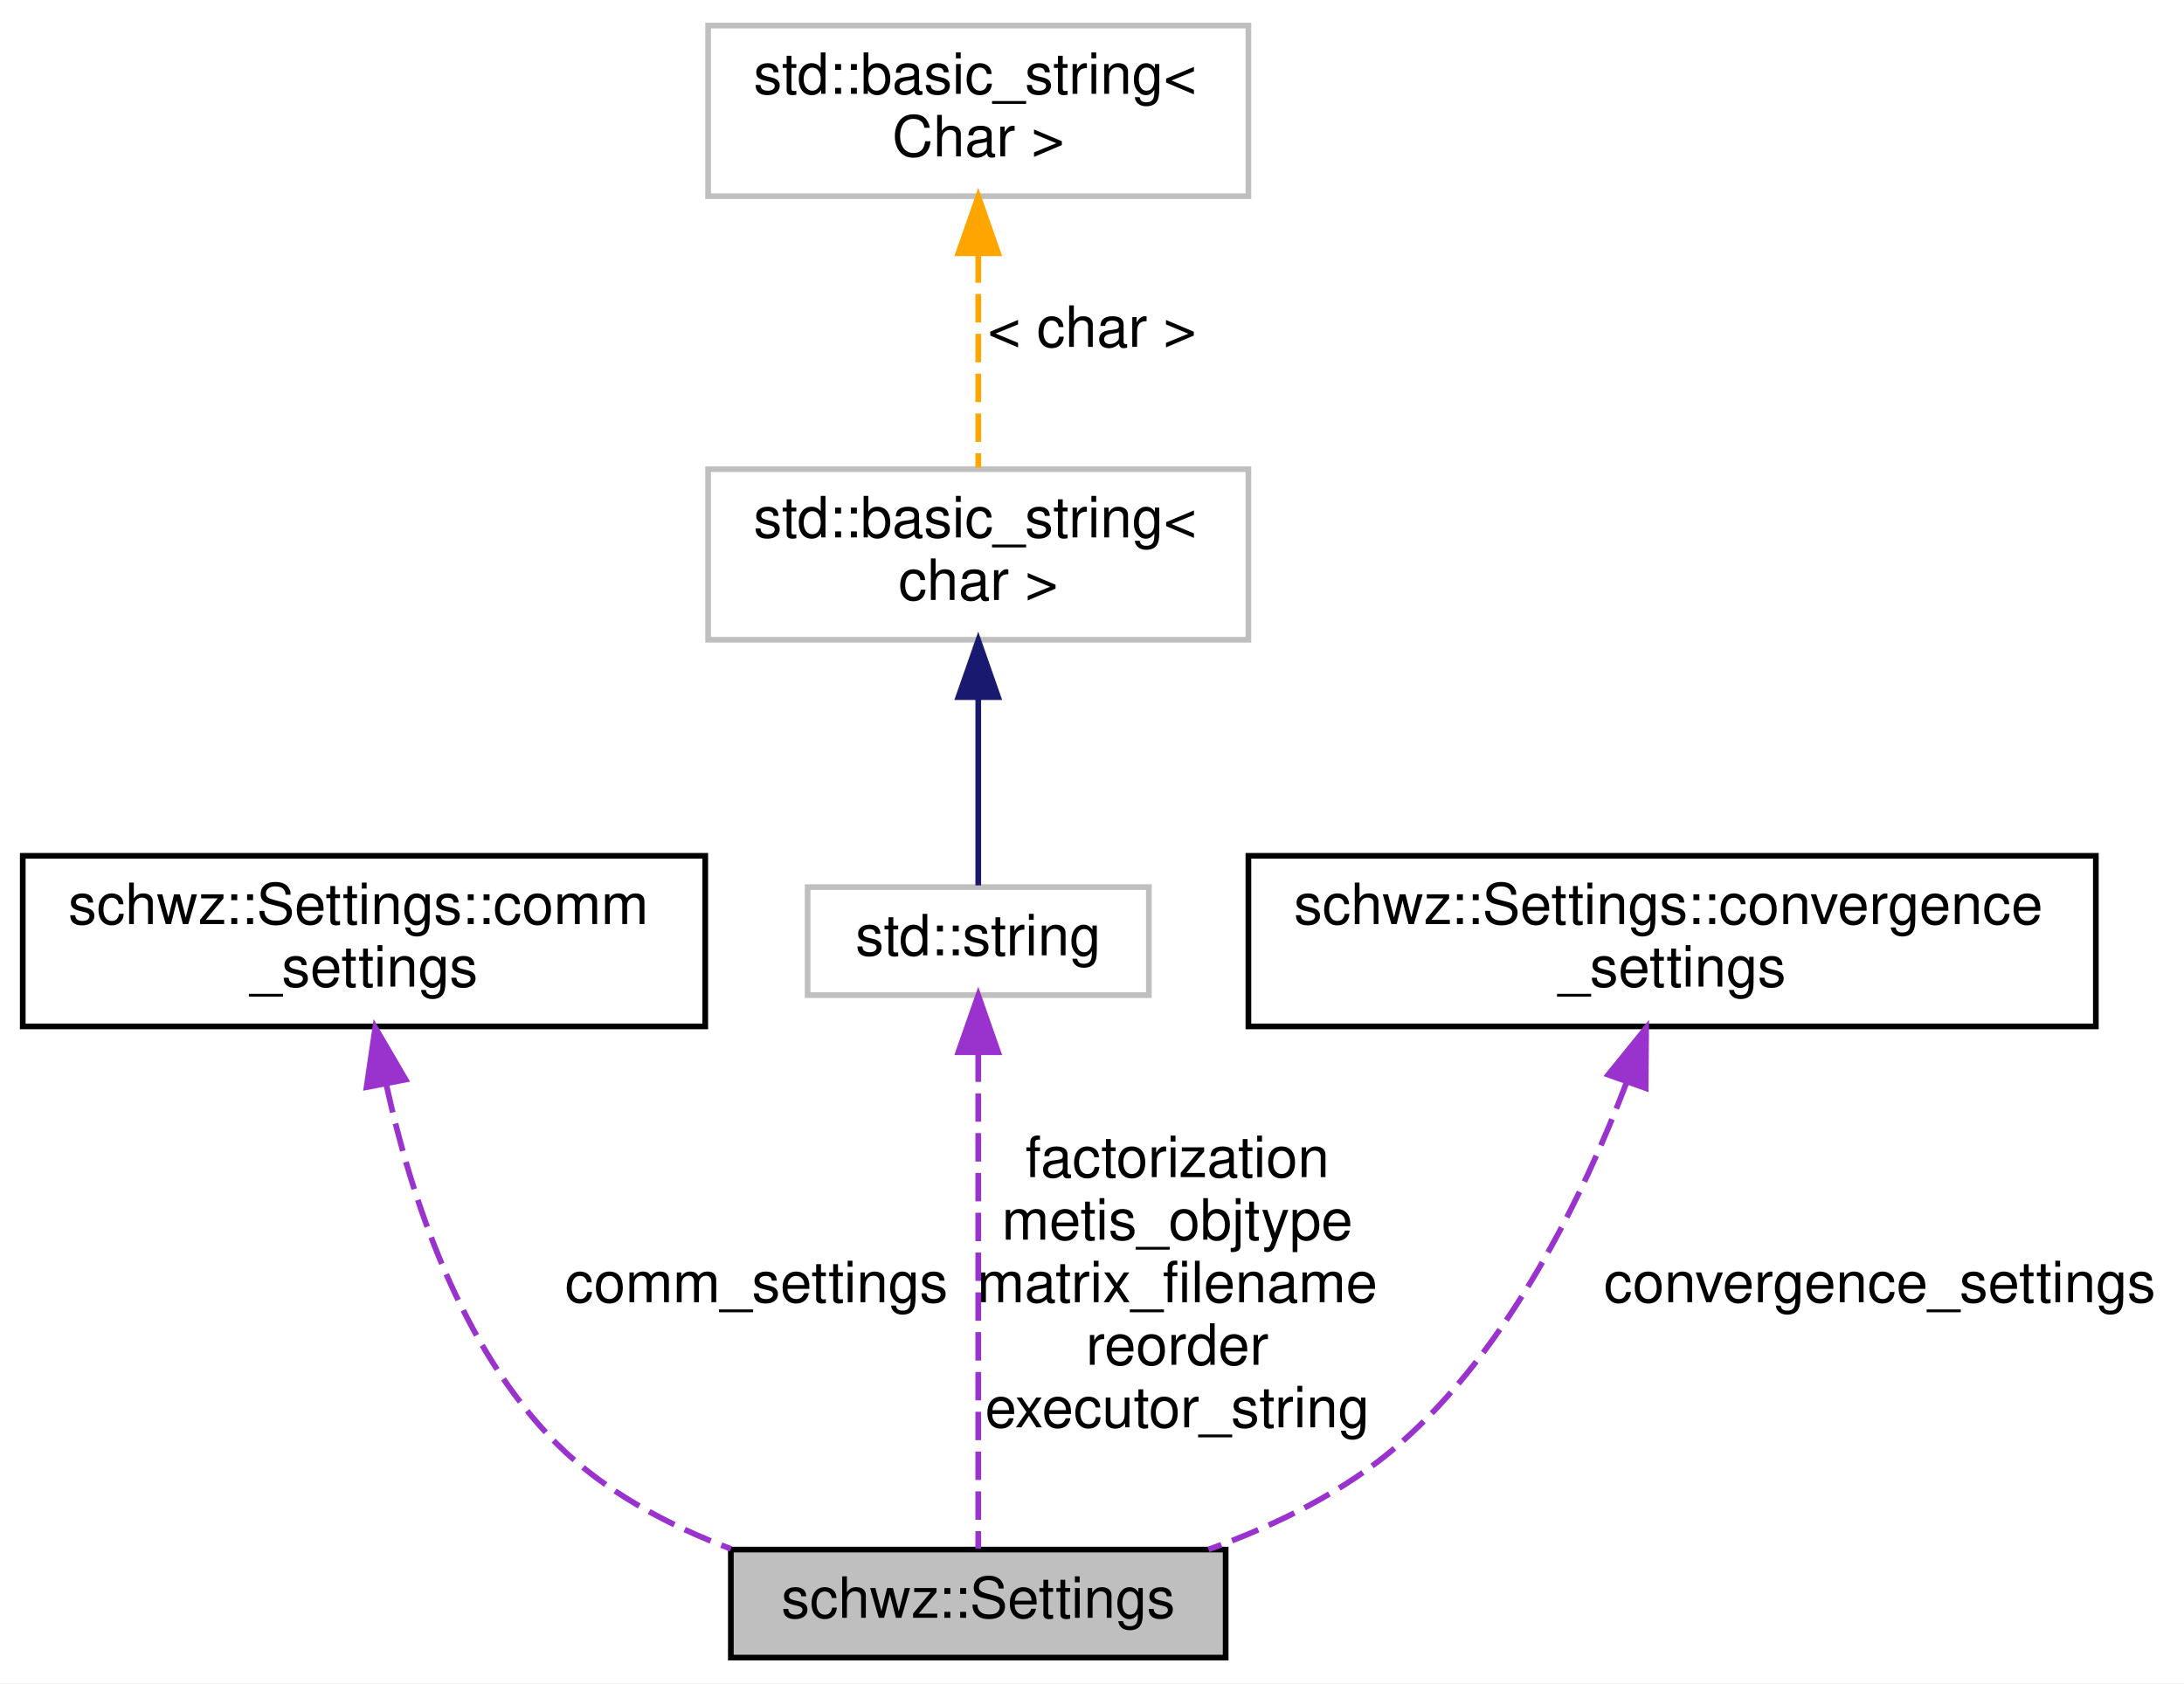
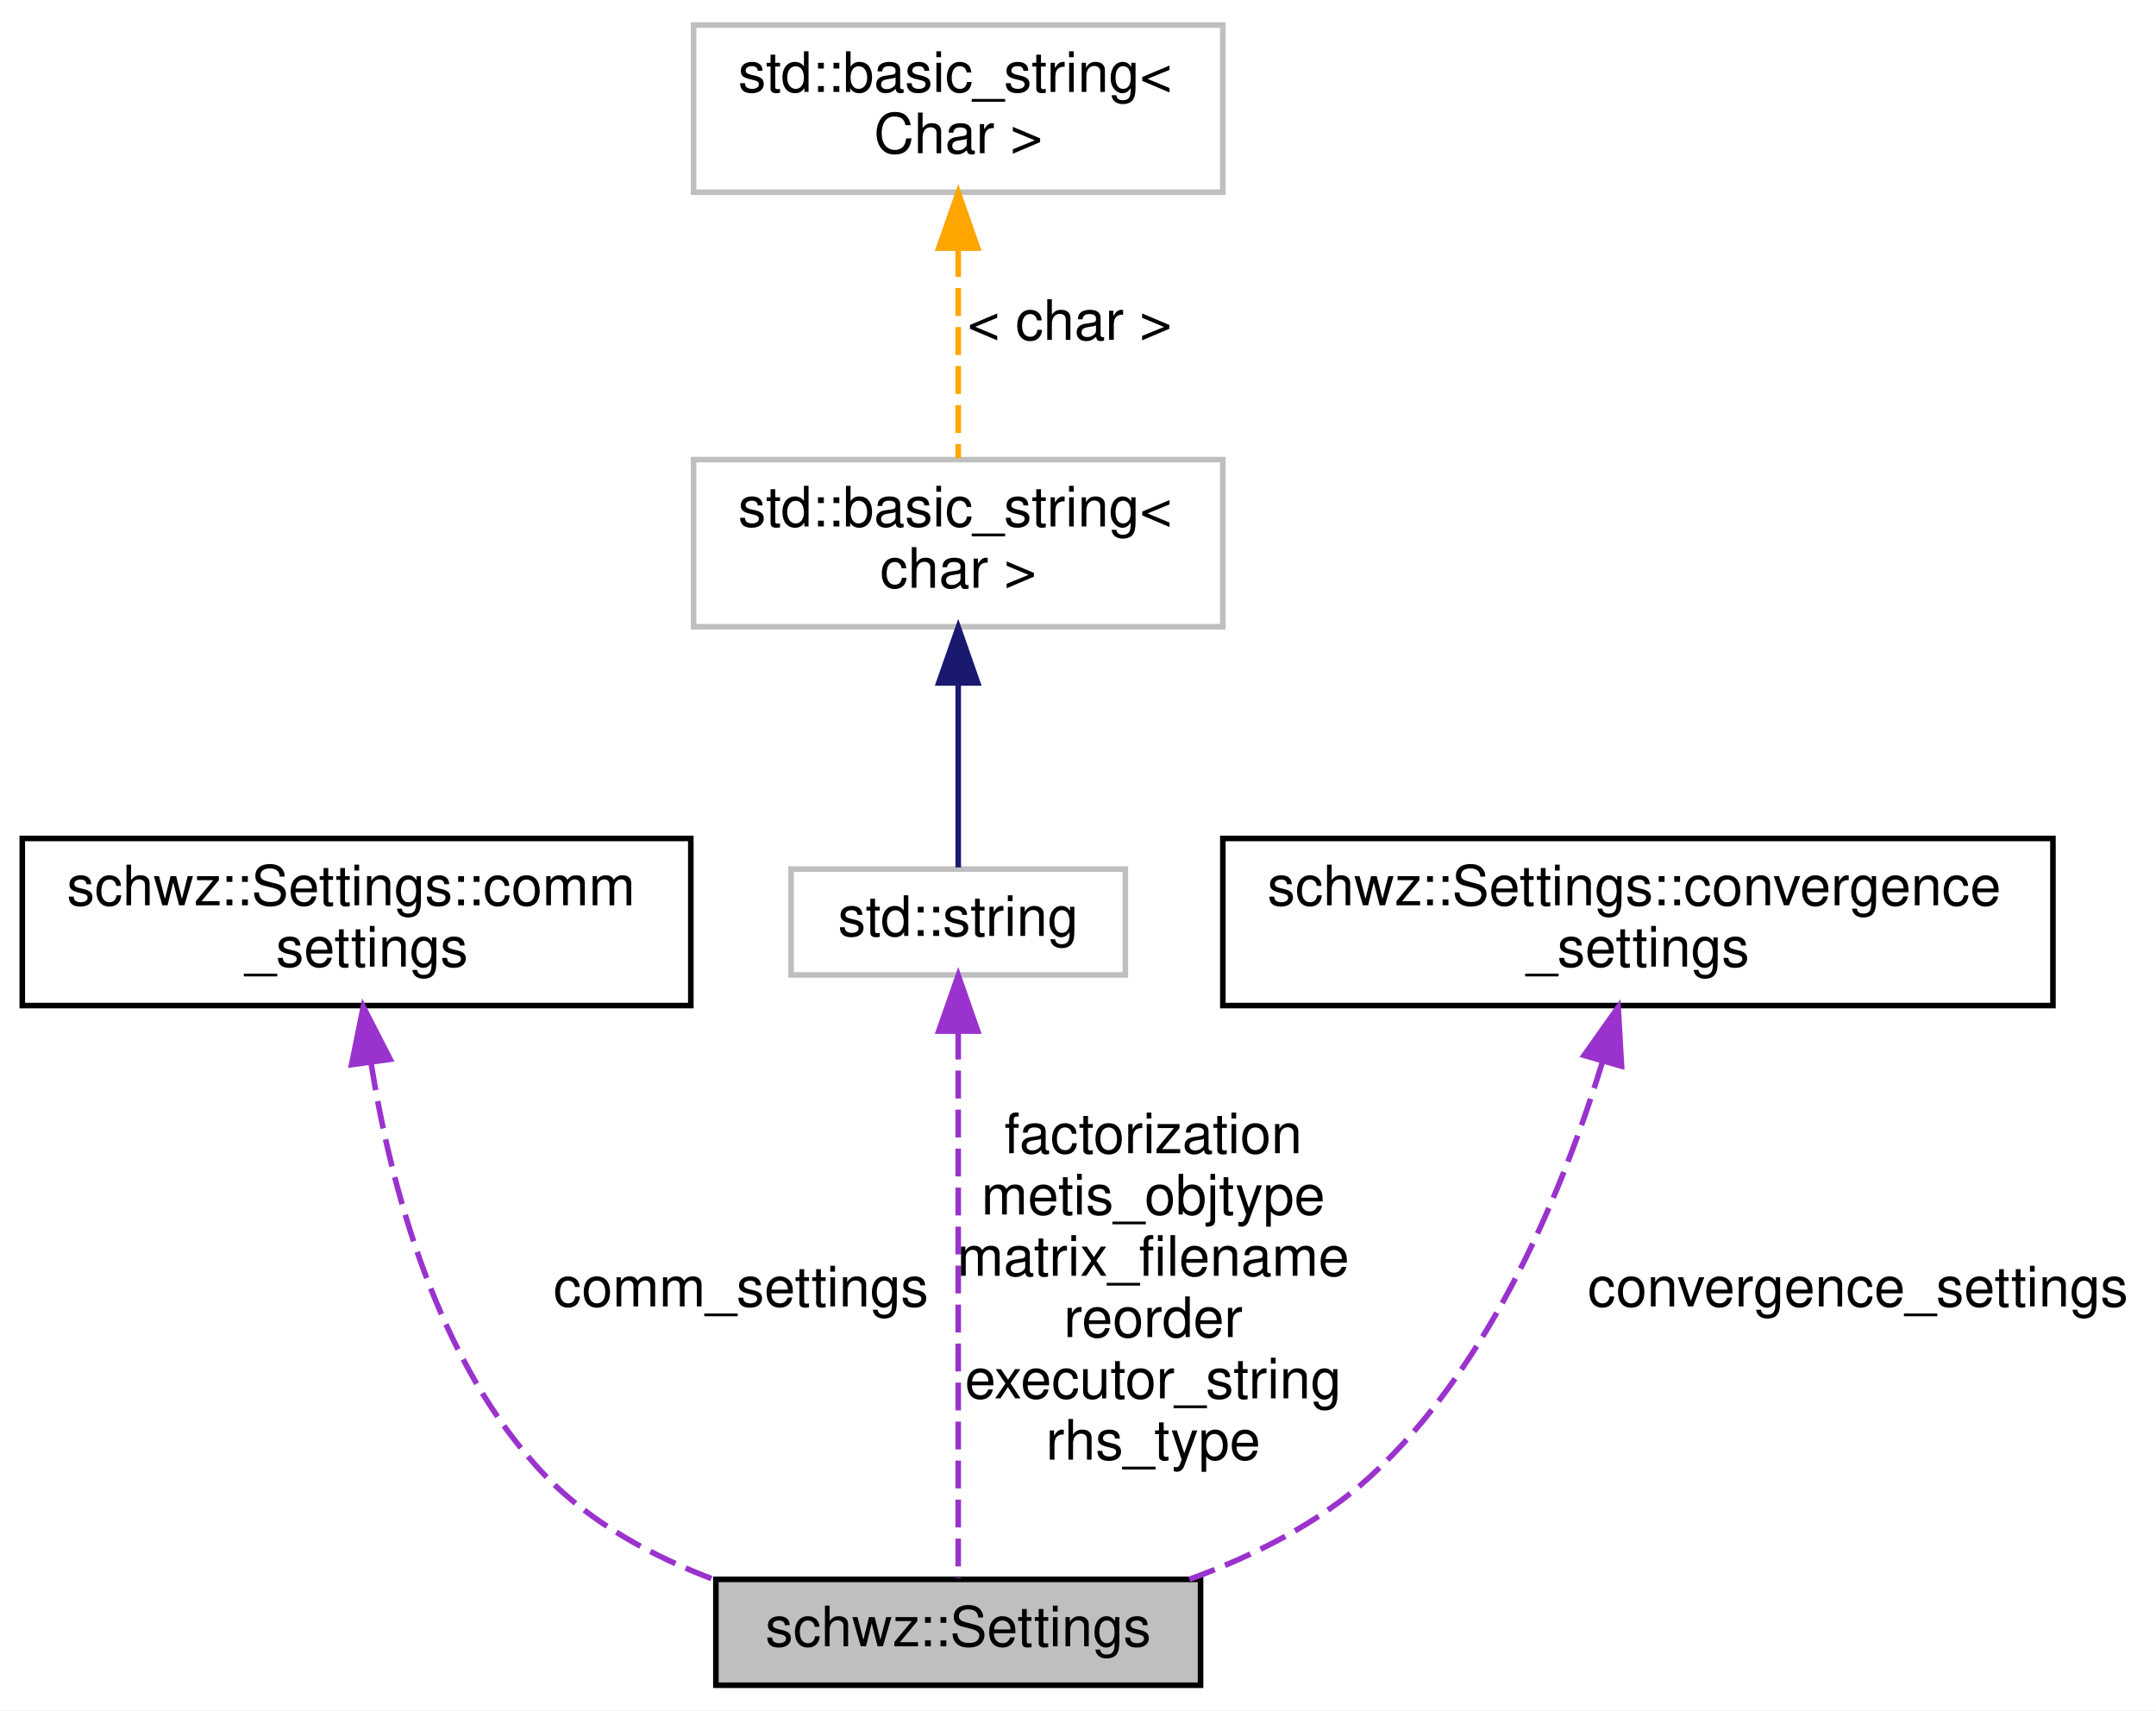
- <svg xmlns="http://www.w3.org/2000/svg" xmlns:xlink="http://www.w3.org/1999/xlink" width="384pt" height="296pt" viewBox="0.00 0.00 384.00 296.00">
-   <g id="graph0" class="graph" transform="scale(1 1) rotate(0) translate(4 292)">
-     <polygon fill="#ffffff" stroke="transparent" points="-4,4 -4,-292 380,-292 380,4 -4,4" />
+ <svg xmlns="http://www.w3.org/2000/svg" xmlns:xlink="http://www.w3.org/1999/xlink" width="387pt" height="307pt" viewBox="0.00 0.00 387.00 307.00">
+   <g id="graph0" class="graph" transform="scale(1 1) rotate(0) translate(4 303)">
+     <polygon fill="#ffffff" stroke="transparent" points="-4,4 -4,-303 383,-303 383,4 -4,4" />
    <g id="node1" class="node">
      <polygon fill="#bfbfbf" stroke="#000000" points="124.5,-.5 124.5,-19.5 211.5,-19.5 211.5,-.5 124.5,-.5" />
      <text text-anchor="middle" x="168" y="-7.5" font-family="Helvetica,sans-Serif" font-size="10.00" fill="#000000">schwz::Settings</text>
    </g>
    <g id="node2" class="node">
      <g id="a_node2">
        <a xlink:href="structschwz_1_1Settings_1_1comm__settings.html" target="_top" xlink:title="The settings for the various available communication paradigms. ">
-           <polygon fill="#ffffff" stroke="#000000" points="0,-111.5 0,-141.5 120,-141.5 120,-111.5 0,-111.5" />
-           <text text-anchor="start" x="8" y="-129.5" font-family="Helvetica,sans-Serif" font-size="10.00" fill="#000000">schwz::Settings::comm</text>
-           <text text-anchor="middle" x="60" y="-118.5" font-family="Helvetica,sans-Serif" font-size="10.00" fill="#000000">_settings</text>
+           <polygon fill="#ffffff" stroke="#000000" points="0,-122.5 0,-152.5 120,-152.5 120,-122.5 0,-122.5" />
+           <text text-anchor="start" x="8" y="-140.5" font-family="Helvetica,sans-Serif" font-size="10.00" fill="#000000">schwz::Settings::comm</text>
+           <text text-anchor="middle" x="60" y="-129.5" font-family="Helvetica,sans-Serif" font-size="10.00" fill="#000000">_settings</text>
        </a>
      </g>
    </g>
    <g id="edge1" class="edge">
-       <path fill="none" stroke="#9a32cd" stroke-dasharray="5,2" d="M63.931,-101.236C68.205,-81.645 76.87,-55.044 94,-38 102.374,-29.668 113.473,-23.774 124.521,-19.621" />
-       <polygon fill="#9a32cd" stroke="#9a32cd" points="60.448,-100.811 61.981,-111.294 67.32,-102.143 60.448,-100.811" />
-       <text text-anchor="middle" x="129" y="-63" font-family="Helvetica,sans-Serif" font-size="10.00" fill="#000000"> comm_settings</text>
+       <path fill="none" stroke="#9a32cd" stroke-dasharray="5,2" d="M62.591,-112.245C66.133,-90.031 74.468,-58.176 94,-38 102.216,-29.512 113.264,-23.567 124.312,-19.415" />
+       <polygon fill="#9a32cd" stroke="#9a32cd" points="59.106,-111.898 61.209,-122.282 66.04,-112.853 59.106,-111.898" />
+       <text text-anchor="middle" x="129" y="-68.5" font-family="Helvetica,sans-Serif" font-size="10.00" fill="#000000"> comm_settings</text>
    </g>
    <g id="node3" class="node">
      <g id="a_node3">
        <a xlink:title="STL class. ">
-           <polygon fill="#ffffff" stroke="#bfbfbf" points="138,-117 138,-136 198,-136 198,-117 138,-117" />
-           <text text-anchor="middle" x="168" y="-124" font-family="Helvetica,sans-Serif" font-size="10.00" fill="#000000">std::string</text>
+           <polygon fill="#ffffff" stroke="#bfbfbf" points="138,-128 138,-147 198,-147 198,-128 138,-128" />
+           <text text-anchor="middle" x="168" y="-135" font-family="Helvetica,sans-Serif" font-size="10.00" fill="#000000">std::string</text>
        </a>
      </g>
    </g>
    <g id="edge2" class="edge">
-       <path fill="none" stroke="#9a32cd" stroke-dasharray="5,2" d="M168,-106.736C168,-81.47 168,-38.72 168,-19.665" />
-       <polygon fill="#9a32cd" stroke="#9a32cd" points="164.5,-106.966 168,-116.966 171.5,-106.966 164.5,-106.966" />
-       <text text-anchor="middle" x="203" y="-85" font-family="Helvetica,sans-Serif" font-size="10.00" fill="#000000"> factorization</text>
-       <text text-anchor="middle" x="203" y="-74" font-family="Helvetica,sans-Serif" font-size="10.00" fill="#000000">metis_objtype</text>
-       <text text-anchor="middle" x="203" y="-63" font-family="Helvetica,sans-Serif" font-size="10.00" fill="#000000">matrix_filename</text>
-       <text text-anchor="middle" x="203" y="-52" font-family="Helvetica,sans-Serif" font-size="10.00" fill="#000000">reorder</text>
-       <text text-anchor="middle" x="203" y="-41" font-family="Helvetica,sans-Serif" font-size="10.00" fill="#000000">executor_string</text>
+       <path fill="none" stroke="#9a32cd" stroke-dasharray="5,2" d="M168,-117.828C168,-90.095 168,-40.564 168,-19.694" />
+       <polygon fill="#9a32cd" stroke="#9a32cd" points="164.5,-117.917 168,-127.917 171.5,-117.917 164.5,-117.917" />
+       <text text-anchor="middle" x="203" y="-96" font-family="Helvetica,sans-Serif" font-size="10.00" fill="#000000"> factorization</text>
+       <text text-anchor="middle" x="203" y="-85" font-family="Helvetica,sans-Serif" font-size="10.00" fill="#000000">metis_objtype</text>
+       <text text-anchor="middle" x="203" y="-74" font-family="Helvetica,sans-Serif" font-size="10.00" fill="#000000">matrix_filename</text>
+       <text text-anchor="middle" x="203" y="-63" font-family="Helvetica,sans-Serif" font-size="10.00" fill="#000000">reorder</text>
+       <text text-anchor="middle" x="203" y="-52" font-family="Helvetica,sans-Serif" font-size="10.00" fill="#000000">executor_string</text>
+       <text text-anchor="middle" x="203" y="-41" font-family="Helvetica,sans-Serif" font-size="10.00" fill="#000000">rhs_type</text>
    </g>
    <g id="node4" class="node">
-       <polygon fill="#ffffff" stroke="#bfbfbf" points="120.5,-179.5 120.5,-209.5 215.5,-209.5 215.5,-179.5 120.5,-179.5" />
-       <text text-anchor="start" x="128.5" y="-197.5" font-family="Helvetica,sans-Serif" font-size="10.00" fill="#000000">std::basic_string&lt;</text>
-       <text text-anchor="middle" x="168" y="-186.5" font-family="Helvetica,sans-Serif" font-size="10.00" fill="#000000"> char &gt;</text>
+       <polygon fill="#ffffff" stroke="#bfbfbf" points="120.5,-190.5 120.5,-220.5 215.5,-220.5 215.5,-190.5 120.5,-190.5" />
+       <text text-anchor="start" x="128.5" y="-208.5" font-family="Helvetica,sans-Serif" font-size="10.00" fill="#000000">std::basic_string&lt;</text>
+       <text text-anchor="middle" x="168" y="-197.5" font-family="Helvetica,sans-Serif" font-size="10.00" fill="#000000"> char &gt;</text>
    </g>
    <g id="edge3" class="edge">
-       <path fill="none" stroke="#191970" d="M168,-169.067C168,-157.648 168,-144.851 168,-136.297" />
-       <polygon fill="#191970" stroke="#191970" points="164.5,-169.409 168,-179.409 171.5,-169.409 164.5,-169.409" />
+       <path fill="none" stroke="#191970" d="M168,-180.067C168,-168.648 168,-155.851 168,-147.297" />
+       <polygon fill="#191970" stroke="#191970" points="164.5,-180.409 168,-190.409 171.5,-180.409 164.5,-180.409" />
    </g>
    <g id="node5" class="node">
      <g id="a_node5">
        <a xlink:title="STL class. ">
-           <polygon fill="#ffffff" stroke="#bfbfbf" points="120.5,-257.5 120.5,-287.5 215.5,-287.5 215.5,-257.5 120.5,-257.5" />
-           <text text-anchor="start" x="128.5" y="-275.5" font-family="Helvetica,sans-Serif" font-size="10.00" fill="#000000">std::basic_string&lt;</text>
-           <text text-anchor="middle" x="168" y="-264.5" font-family="Helvetica,sans-Serif" font-size="10.00" fill="#000000"> Char &gt;</text>
+           <polygon fill="#ffffff" stroke="#bfbfbf" points="120.5,-268.5 120.5,-298.5 215.5,-298.5 215.5,-268.5 120.5,-268.5" />
+           <text text-anchor="start" x="128.5" y="-286.5" font-family="Helvetica,sans-Serif" font-size="10.00" fill="#000000">std::basic_string&lt;</text>
+           <text text-anchor="middle" x="168" y="-275.5" font-family="Helvetica,sans-Serif" font-size="10.00" fill="#000000"> Char &gt;</text>
        </a>
      </g>
    </g>
    <g id="edge4" class="edge">
-       <path fill="none" stroke="#ffa500" stroke-dasharray="5,2" d="M168,-247.287C168,-234.919 168,-220.426 168,-209.759" />
-       <polygon fill="#ffa500" stroke="#ffa500" points="164.5,-247.461 168,-257.461 171.5,-247.461 164.5,-247.461" />
-       <text text-anchor="middle" x="188" y="-231" font-family="Helvetica,sans-Serif" font-size="10.00" fill="#000000"> &lt; char &gt;</text>
+       <path fill="none" stroke="#ffa500" stroke-dasharray="5,2" d="M168,-258.288C168,-245.919 168,-231.426 168,-220.759" />
+       <polygon fill="#ffa500" stroke="#ffa500" points="164.5,-258.461 168,-268.461 171.5,-258.461 164.5,-258.461" />
+       <text text-anchor="middle" x="188" y="-242" font-family="Helvetica,sans-Serif" font-size="10.00" fill="#000000"> &lt; char &gt;</text>
    </g>
    <g id="node6" class="node">
      <g id="a_node6">
        <a xlink:href="structschwz_1_1Settings_1_1convergence__settings.html" target="_top" xlink:title="The various convergence settings available. ">
-           <polygon fill="#ffffff" stroke="#000000" points="215.5,-111.5 215.5,-141.5 364.5,-141.5 364.5,-111.5 215.5,-111.5" />
-           <text text-anchor="start" x="223.5" y="-129.5" font-family="Helvetica,sans-Serif" font-size="10.00" fill="#000000">schwz::Settings::convergence</text>
-           <text text-anchor="middle" x="290" y="-118.5" font-family="Helvetica,sans-Serif" font-size="10.00" fill="#000000">_settings</text>
+           <polygon fill="#ffffff" stroke="#000000" points="215.5,-122.5 215.5,-152.5 364.5,-152.5 364.5,-122.5 215.5,-122.5" />
+           <text text-anchor="start" x="223.5" y="-140.5" font-family="Helvetica,sans-Serif" font-size="10.00" fill="#000000">schwz::Settings::convergence</text>
+           <text text-anchor="middle" x="290" y="-129.5" font-family="Helvetica,sans-Serif" font-size="10.00" fill="#000000">_settings</text>
        </a>
      </g>
    </g>
    <g id="edge5" class="edge">
-       <path fill="none" stroke="#9a32cd" stroke-dasharray="5,2" d="M282.01,-101.69C274.515,-81.998 261.509,-55.034 242,-38 232.481,-29.688 220.246,-23.734 208.478,-19.517" />
-       <polygon fill="#9a32cd" stroke="#9a32cd" points="278.762,-103.002 285.432,-111.234 285.351,-100.639 278.762,-103.002" />
-       <text text-anchor="middle" x="326.5" y="-63" font-family="Helvetica,sans-Serif" font-size="10.00" fill="#000000"> convergence_settings</text>
+       <path fill="none" stroke="#9a32cd" stroke-dasharray="5,2" d="M283.656,-112.429C276.815,-90.123 263.856,-58.017 242,-38 232.883,-29.65 221.031,-23.711 209.493,-19.519" />
+       <polygon fill="#9a32cd" stroke="#9a32cd" points="280.337,-113.554 286.456,-122.203 287.066,-111.626 280.337,-113.554" />
+       <text text-anchor="middle" x="329.5" y="-68.5" font-family="Helvetica,sans-Serif" font-size="10.00" fill="#000000"> convergence_settings</text>
    </g>
  </g>
</svg>
